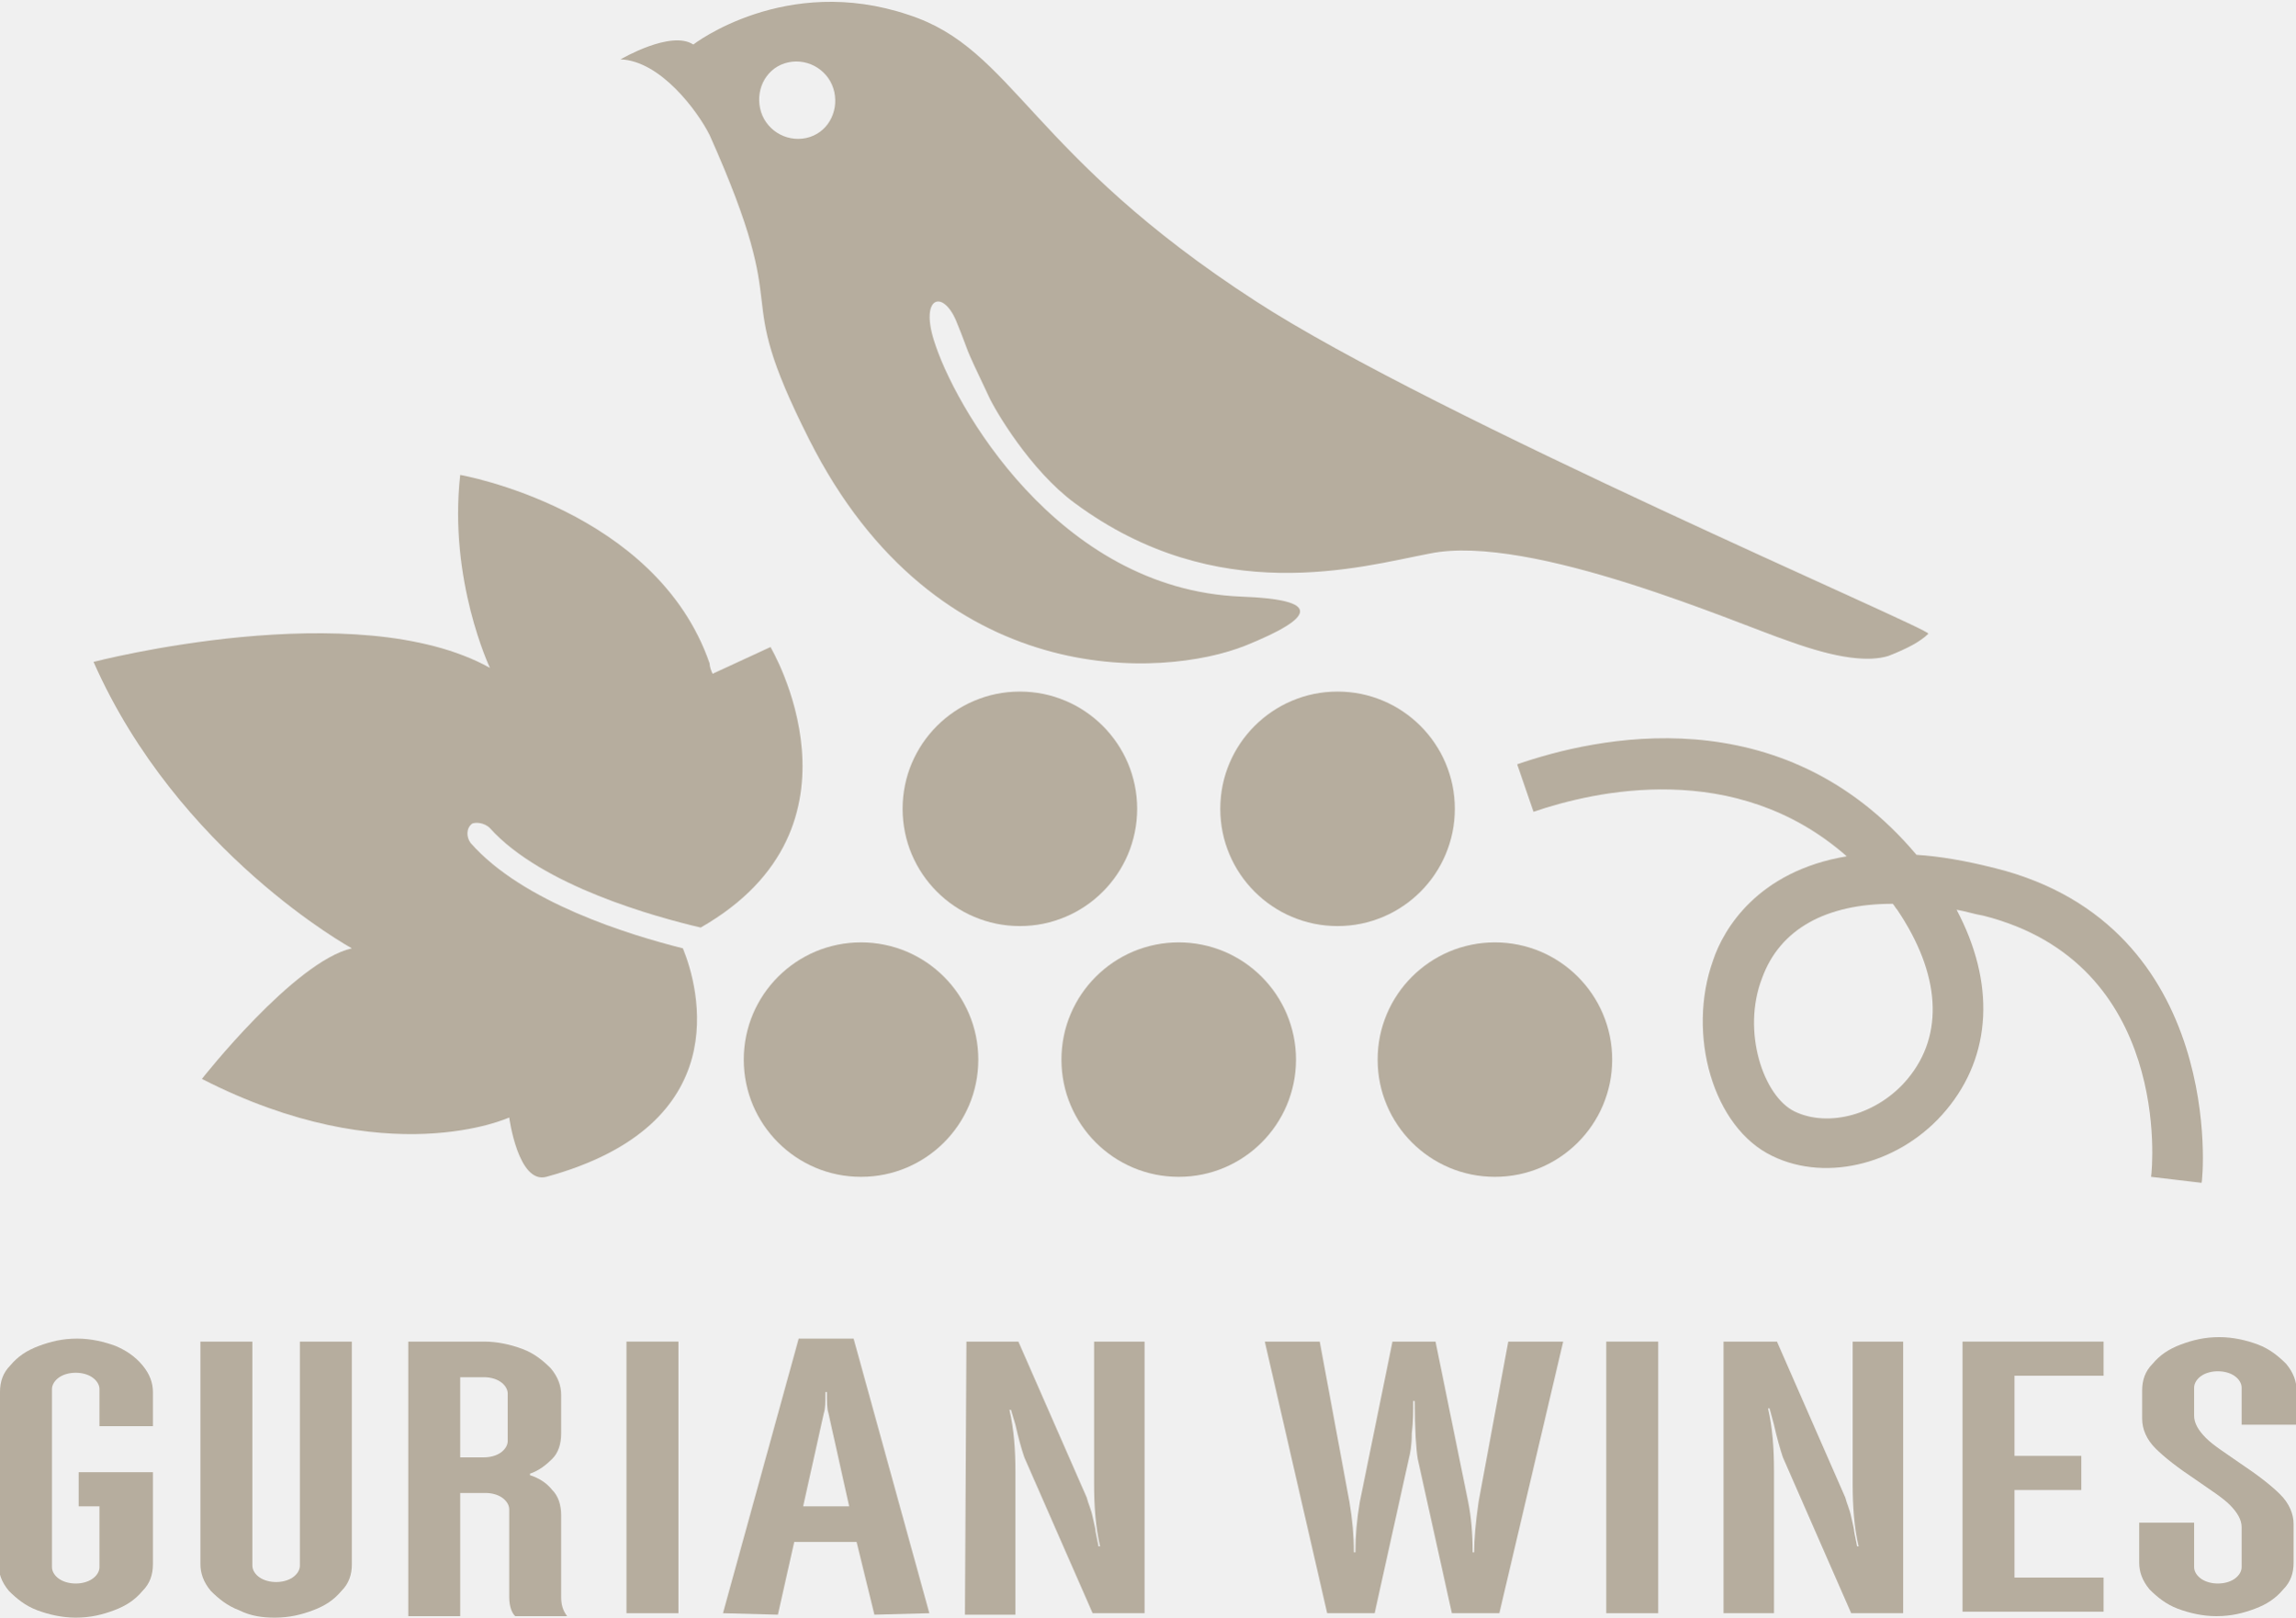
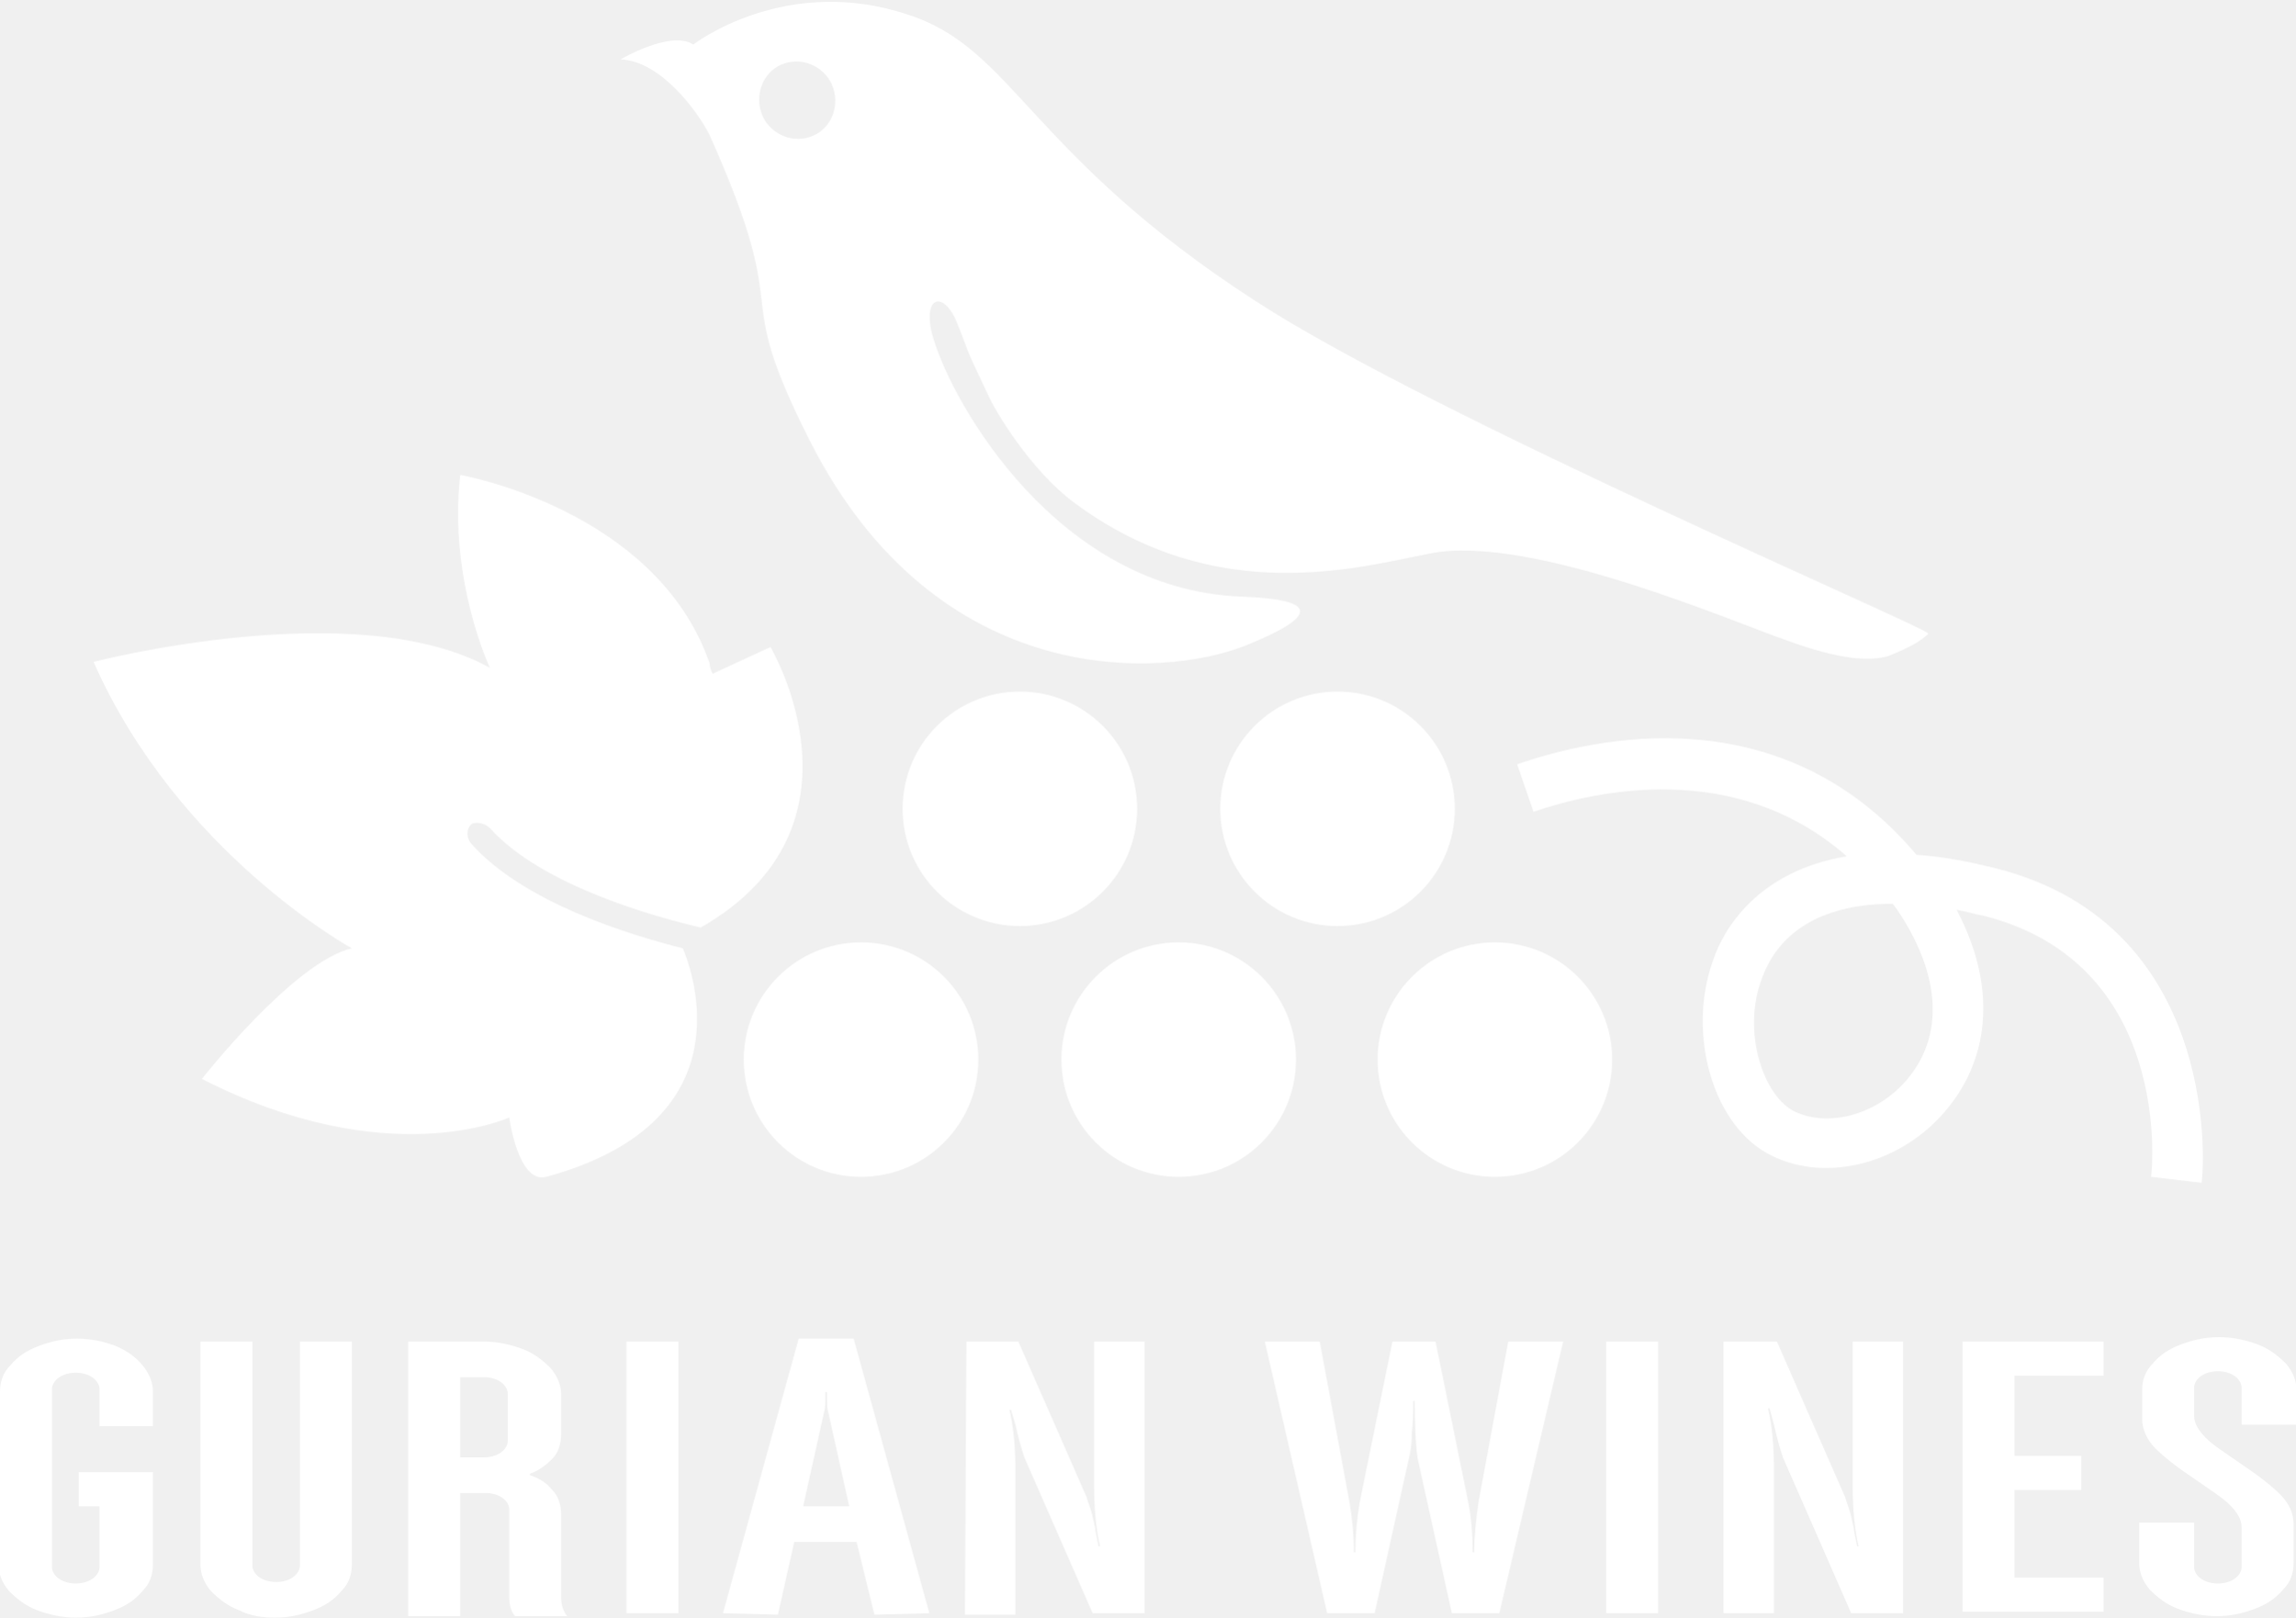
<svg xmlns="http://www.w3.org/2000/svg" version="1.1" id="Layer_1" x="0px" y="0px" viewBox="0 0 154.6 109" style="enable-background:new 0 0 154.6 109;" xml:space="preserve">
  <style type="text/css">
- 	.st0{fill:#B6AD9E;}
+ 	.st0{fill:#FFFFFF;}
</style>
  <g>
    <g>
      <path class="st0" d="M0,93.8c0-0.7,0.2-1.3,0.7-1.8c0.5-0.6,1.1-1,1.9-1.3s1.6-0.5,2.6-0.5c0.9,0,1.8,0.2,2.6,0.5    C8.5,91,9.1,91.4,9.6,92s0.7,1.2,0.7,1.8v2.3H6.7v-2.5c0-0.3-0.2-0.6-0.5-0.8c-0.3-0.2-0.7-0.3-1.1-0.3S4.3,92.6,4,92.8    c-0.3,0.2-0.5,0.5-0.5,0.8v12c0,0.3,0.2,0.6,0.5,0.8c0.3,0.2,0.7,0.3,1.1,0.3s0.8-0.1,1.1-0.3c0.3-0.2,0.5-0.5,0.5-0.8v-4.1H5.3    v-2.3h5v6.2c0,0.7-0.2,1.3-0.7,1.8c-0.5,0.6-1.1,1-1.9,1.3S6.1,109,5.1,109c-0.9,0-1.8-0.2-2.6-0.5s-1.4-0.8-1.9-1.3    c-0.5-0.6-0.7-1.2-0.7-1.8L0,93.8L0,93.8z" />
      <path class="st0" d="M16.1,108.5c-0.8-0.3-1.4-0.8-1.9-1.3c-0.5-0.6-0.7-1.2-0.7-1.8v-15H17v15.1c0,0.3,0.2,0.6,0.5,0.8    c0.3,0.2,0.7,0.3,1.1,0.3s0.8-0.1,1.1-0.3c0.3-0.2,0.5-0.5,0.5-0.8V90.4h3.5v15c0,0.7-0.2,1.3-0.7,1.8c-0.5,0.6-1.1,1-1.9,1.3    s-1.6,0.5-2.6,0.5C17.7,109,16.9,108.9,16.1,108.5z" />
      <path class="st0" d="M27.5,90.4h5.1c0.9,0,1.8,0.2,2.6,0.5s1.4,0.8,1.9,1.3c0.5,0.6,0.7,1.2,0.7,1.8v2.6c0,0.7-0.2,1.3-0.6,1.7    c-0.4,0.4-0.9,0.8-1.5,1v0.1c0.6,0.2,1.1,0.5,1.5,1c0.4,0.4,0.6,1,0.6,1.7v5.5c0,0.5,0.1,0.9,0.4,1.3h-3.5    c-0.2-0.2-0.4-0.6-0.4-1.3v-5.9c0-0.3-0.2-0.6-0.5-0.8c-0.3-0.2-0.7-0.3-1.1-0.3H31v8.3h-3.5V90.4z M32.6,98.2    c0.4,0,0.8-0.1,1.1-0.3c0.3-0.2,0.5-0.5,0.5-0.8v-3.2c0-0.3-0.2-0.6-0.5-0.8c-0.3-0.2-0.7-0.3-1.1-0.3H31v5.4    C31,98.2,32.6,98.2,32.6,98.2z" />
      <path class="st0" d="M42.2,90.4h3.5v18.3h-3.5V90.4z" />
      <path class="st0" d="M57.7,103.9h-4.2l-1.1,4.9l-3.7-0.1l5.1-18.5h3.7l5.1,18.5l-3.7,0.1L57.7,103.9z M57.2,101.5l-1.4-6.3    c-0.1-0.3-0.1-0.7-0.1-1.4h-0.1c0,0.7,0,1.1-0.1,1.4l-1.4,6.3H57.2z" />
      <path class="st0" d="M65.1,90.4h3.5l4.6,10.5c0.1,0.4,0.3,0.8,0.4,1.3s0.2,0.8,0.2,1l0.2,1h0.1c-0.3-1.3-0.4-2.7-0.4-4.2v-9.6h3.4    v18.3h-3.5L69,98.2c-0.2-0.6-0.4-1.3-0.6-2.2l-0.3-1H68c0.3,1.3,0.4,2.7,0.4,4.2v9.6H65L65.1,90.4L65.1,90.4z" />
      <path class="st0" d="M85.2,90.4h3.7l2,10.8c0.2,1.2,0.3,2.3,0.3,3.4h0.1c0-1.1,0.1-2.2,0.3-3.4l2.2-10.8h2.9l2.2,10.8    c0.2,1,0.3,2.1,0.3,3.4h0.1c0-0.9,0.1-2,0.3-3.4l2-10.8h3.7l-4.3,18.3h-3.2l-2.3-10.4c-0.1-0.6-0.2-1.9-0.2-3.9h-0.1    c0,0.7,0,1.4-0.1,2.2c0,0.8-0.1,1.3-0.2,1.7l-2.3,10.4h-3.2L85.2,90.4z" />
      <path class="st0" d="M108.2,90.4h3.5v18.3h-3.5V90.4z" />
      <path class="st0" d="M116.2,90.4h3.5l4.6,10.5c0.1,0.4,0.3,0.8,0.4,1.3s0.2,0.8,0.2,1l0.2,1h0.1c-0.3-1.3-0.4-2.7-0.4-4.2v-9.6    h3.4v18.3h-3.5l-4.6-10.5c-0.2-0.6-0.4-1.3-0.6-2.2l-0.3-1.1h-0.1c0.3,1.3,0.4,2.7,0.4,4.2v9.6h-3.4V90.4H116.2z" />
      <path class="st0" d="M132.2,90.4h9.5v2.3h-6v5.4h4.5v2.3h-4.5v5.9h6v2.3h-9.5V90.4z" />
      <path class="st0" d="M144.3,102.6h3.5v3c0,0.3,0.2,0.6,0.5,0.8c0.3,0.2,0.7,0.3,1.1,0.3c0.4,0,0.8-0.1,1.1-0.3    c0.3-0.2,0.5-0.5,0.5-0.8v-2.7c0-0.5-0.3-1-0.8-1.5s-1.3-1-2.3-1.7c-1.2-0.8-2.1-1.5-2.7-2.1c-0.6-0.6-0.9-1.3-0.9-2v-1.9    c0-0.7,0.2-1.3,0.7-1.8c0.5-0.6,1.1-1,1.9-1.3c0.8-0.3,1.6-0.5,2.6-0.5c0.9,0,1.8,0.2,2.6,0.5s1.4,0.8,1.9,1.3    c0.5,0.6,0.7,1.2,0.7,1.8V96H151v-2.5c0-0.3-0.2-0.6-0.5-0.8c-0.3-0.2-0.7-0.3-1.1-0.3c-0.4,0-0.8,0.1-1.1,0.3    c-0.3,0.2-0.5,0.5-0.5,0.8v1.9c0,0.5,0.3,1,0.8,1.5s1.3,1,2.3,1.7c1.2,0.8,2.1,1.5,2.7,2.1c0.6,0.6,0.9,1.3,0.9,2v2.6    c0,0.7-0.2,1.3-0.7,1.8c-0.5,0.6-1.1,1-1.9,1.3c-0.8,0.3-1.6,0.5-2.6,0.5c-0.9,0-1.8-0.2-2.6-0.5s-1.4-0.8-1.9-1.3    c-0.5-0.6-0.7-1.2-0.7-1.8v-2.7H144.3z" />
    </g>
    <g>
-       <path class="st0" d="M47.8,9.1c5.9,13.2,1.2,9.6,6.7,20.5c8.6,17.1,23.9,16.1,29.4,13.9c4.7-1.9,5.2-3.1-0.3-3.3    c-12.4-0.5-19.4-13-20.7-17.3c-0.9-2.9,0.6-3.4,1.5-1.3c1.1,2.7,0.3,1.1,2.2,5.1c0.4,0.9,2.8,5,5.8,7.2c9.6,7.1,19.2,4.3,23.9,3.4    c6.8-1.4,20.9,4.8,24.2,5.9c3.3,1.2,5.4,1.4,6.7,1c1.3-0.5,2.2-1,2.7-1.5c0.2-0.3-33.3-14.6-45.3-22.4C69.3,10.4,68.3,3.3,61.2,1    c-8.3-2.8-14.5,2-14.5,2c-1.5-1-4.9,1-4.9,1C44.5,4.1,47,7.5,47.8,9.1z M53.1,4.2c1.4-0.3,2.8,0.6,3.1,2S55.7,9,54.3,9.3    s-2.8-0.6-3.1-2C50.9,5.9,51.7,4.5,53.1,4.2z" />
+       <path class="st0" d="M47.8,9.1c5.9,13.2,1.2,9.6,6.7,20.5c8.6,17.1,23.9,16.1,29.4,13.9c4.7-1.9,5.2-3.1-0.3-3.3    c-12.4-0.5-19.4-13-20.7-17.3c-0.9-2.9,0.6-3.4,1.5-1.3c1.1,2.7,0.3,1.1,2.2,5.1c0.4,0.9,2.8,5,5.8,7.2c9.6,7.1,19.2,4.3,23.9,3.4    c6.8-1.4,20.9,4.8,24.2,5.9c3.3,1.2,5.4,1.4,6.7,1c1.3-0.5,2.2-1,2.7-1.5c0.2-0.3-33.3-14.6-45.3-22.4C69.3,10.4,68.3,3.3,61.2,1    c-8.3-2.8-14.5,2-14.5,2c-1.5-1-4.9,1-4.9,1C44.5,4.1,47,7.5,47.8,9.1z M53.1,4.2c1.4-0.3,2.8,0.6,3.1,2S55.7,9,54.3,9.3    s-2.8-0.6-3.1-2S51.7,4.5,53.1,4.2z" />
      <path class="st0" d="M134.4,58.5c-2-0.5-3.7-0.8-5.3-0.9c-9.1-10.8-21.7-7.9-26.9-6.1l1.1,3.2c4.1-1.4,13.6-3.6,21.1,3    c-6,1-8.3,4.9-9,7c-1.8,5,0,11.3,4,13.2c3.7,1.8,8.7,0.5,11.7-3.1c3.1-3.7,3.3-8.6,0.7-13.5c0.6,0.1,1.2,0.3,1.8,0.4    c12.7,3.2,11.4,17,11.3,17.6l3.4,0.4C148.4,79.6,150,62.4,134.4,58.5z M128.5,72.7c-2,2.4-5.3,3.3-7.6,2.2c-2.1-1-3.6-5.4-2.2-9    c1.2-3.3,4.3-5,8.8-5c0.1,0.1,0.2,0.3,0.3,0.4C130.7,65.6,131,69.7,128.5,72.7z" />
      <ellipse class="st0" cx="58" cy="71.4" rx="7.9" ry="7.9" />
      <ellipse class="st0" cx="79.4" cy="71.4" rx="7.9" ry="7.9" />
      <ellipse class="st0" cx="100.7" cy="71.4" rx="7.9" ry="7.9" />
      <ellipse class="st0" cx="68.7" cy="54.5" rx="7.9" ry="7.9" />
      <ellipse class="st0" cx="90.1" cy="54.5" rx="7.9" ry="7.9" />
      <path class="st0" d="M33,55.8c3.5,3.9,11.2,6,14.2,6.7c11.9-6.8,4.7-18.9,4.7-18.9L48,45.4c-0.1-0.2-0.2-0.5-0.2-0.7    C44.2,34.3,31,32,31,32c-0.8,7.1,2,13,2,13c-9-5-26.7-0.4-26.7-0.4C12,57.5,23.7,63.9,23.7,63.9c-3.9,0.9-10.1,8.8-10.1,8.8    c12.5,6.4,20.7,2.6,20.7,2.6s0.6,4.5,2.5,4c12.8-3.5,10.3-12.7,9.2-15.4c-3.6-0.9-10.8-3.1-14.3-7.1c-0.3-0.4-0.3-1,0.1-1.3    C32,55.4,32.6,55.4,33,55.8z" />
    </g>
  </g>
</svg>
